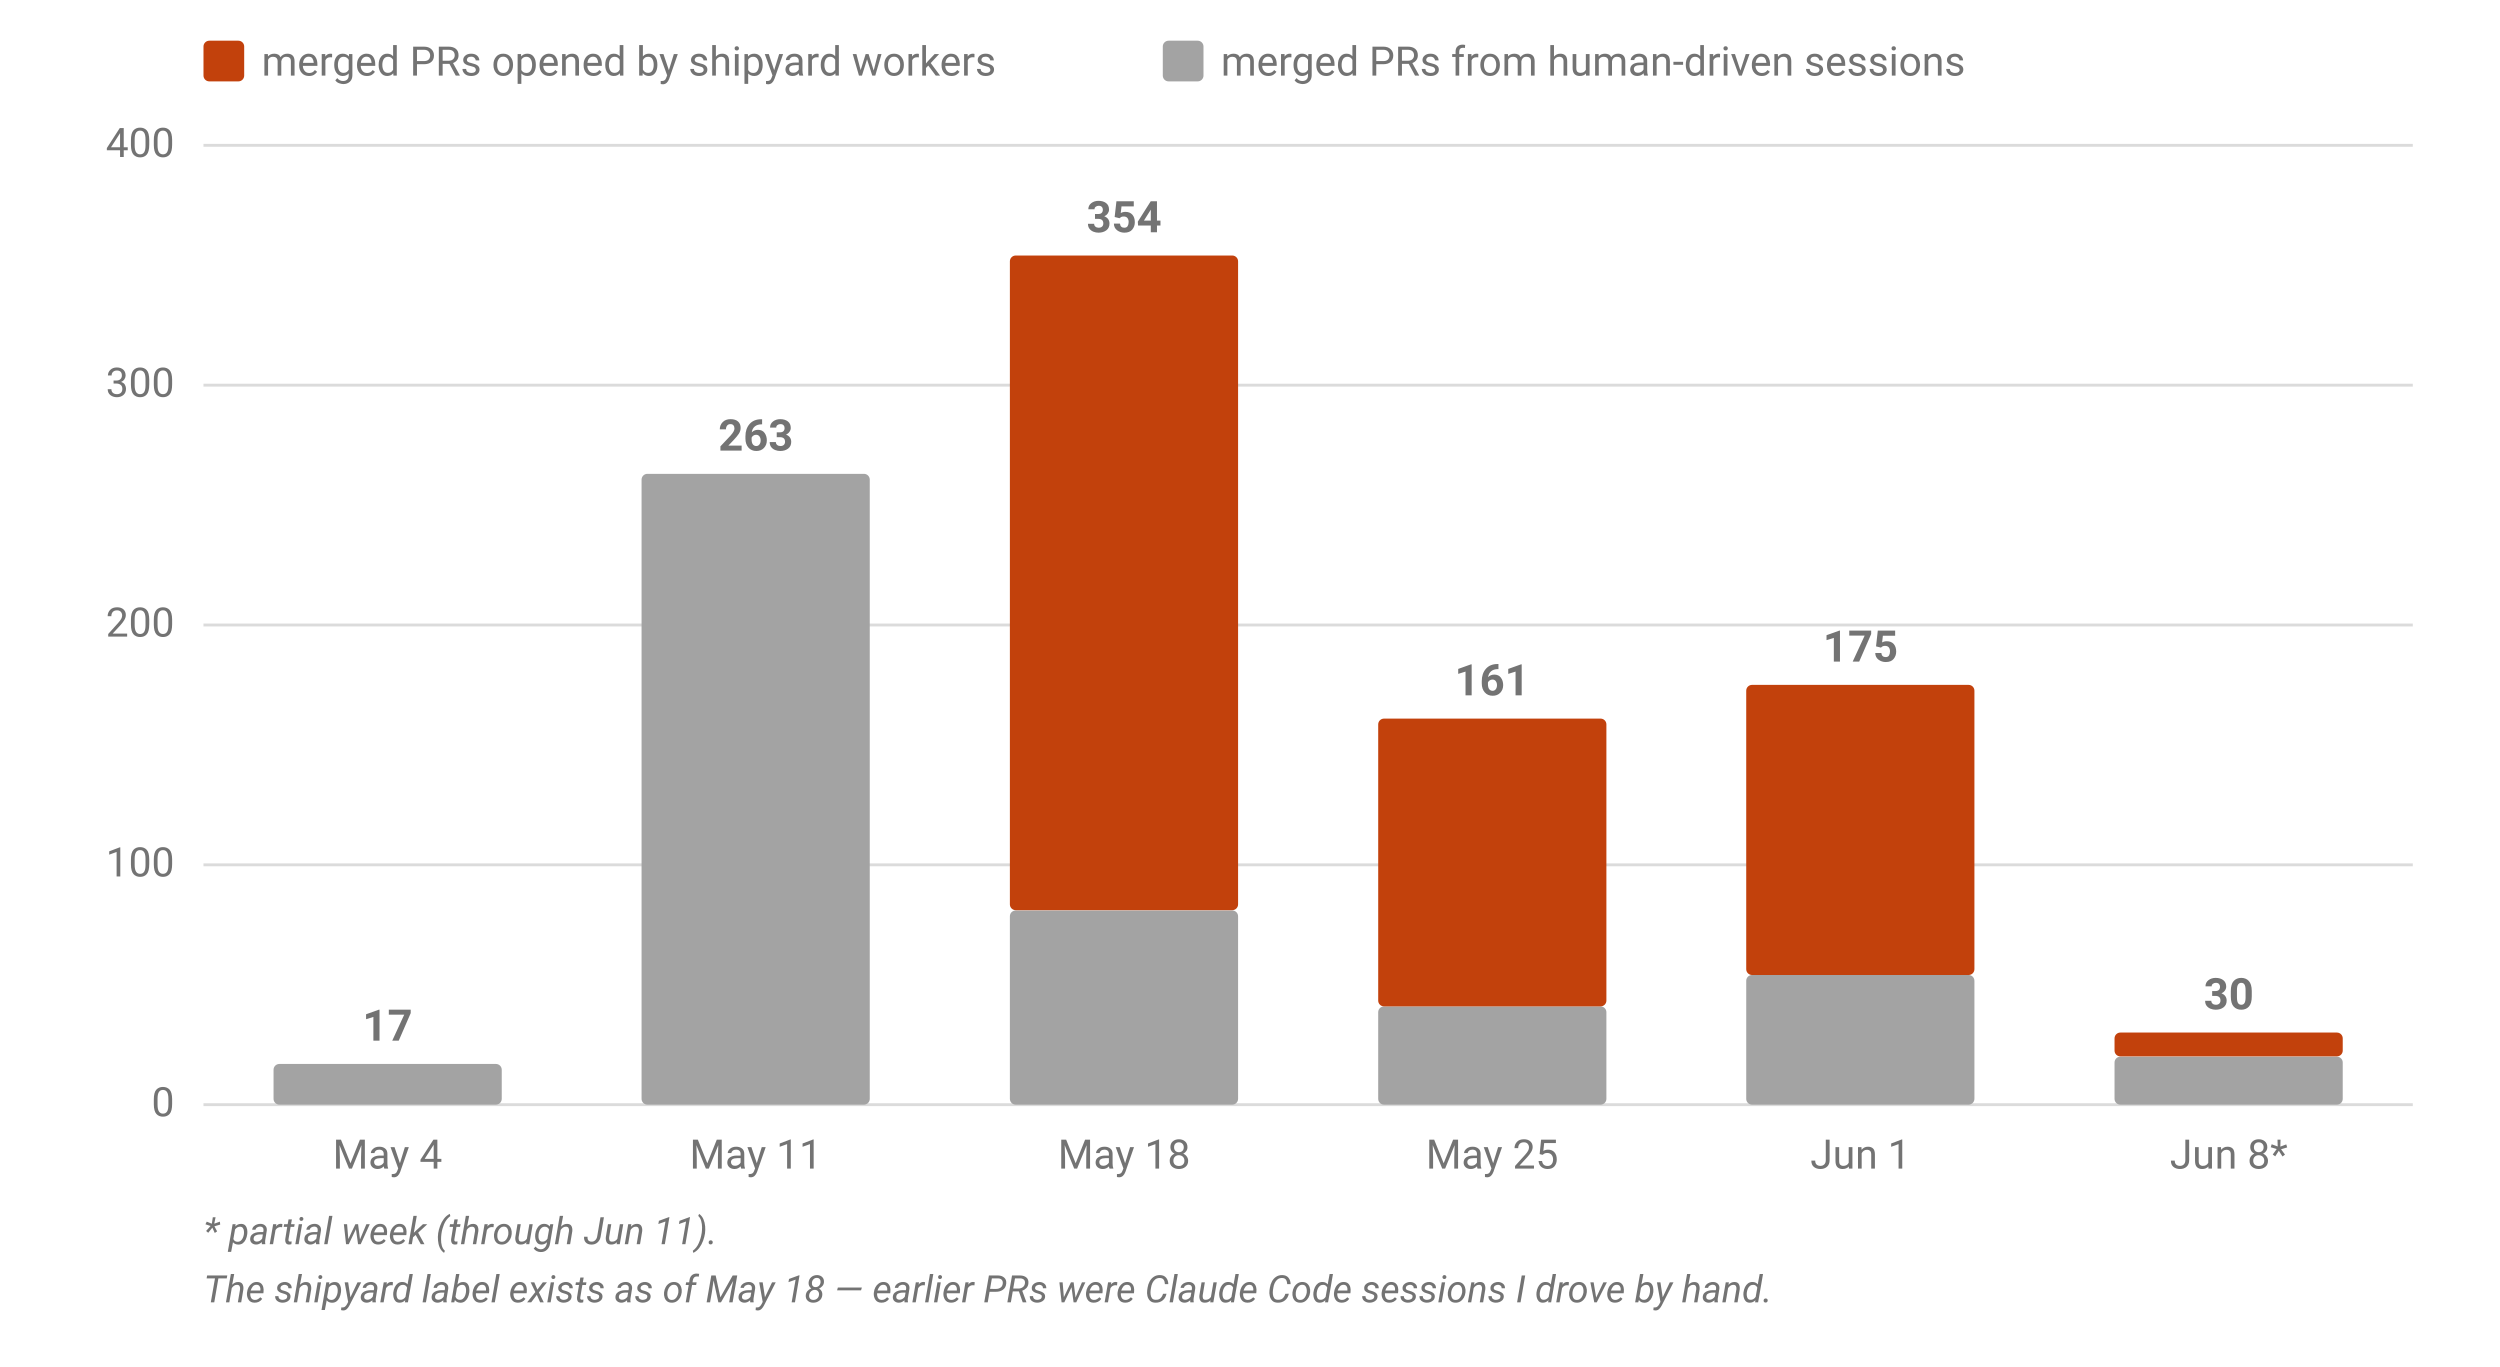
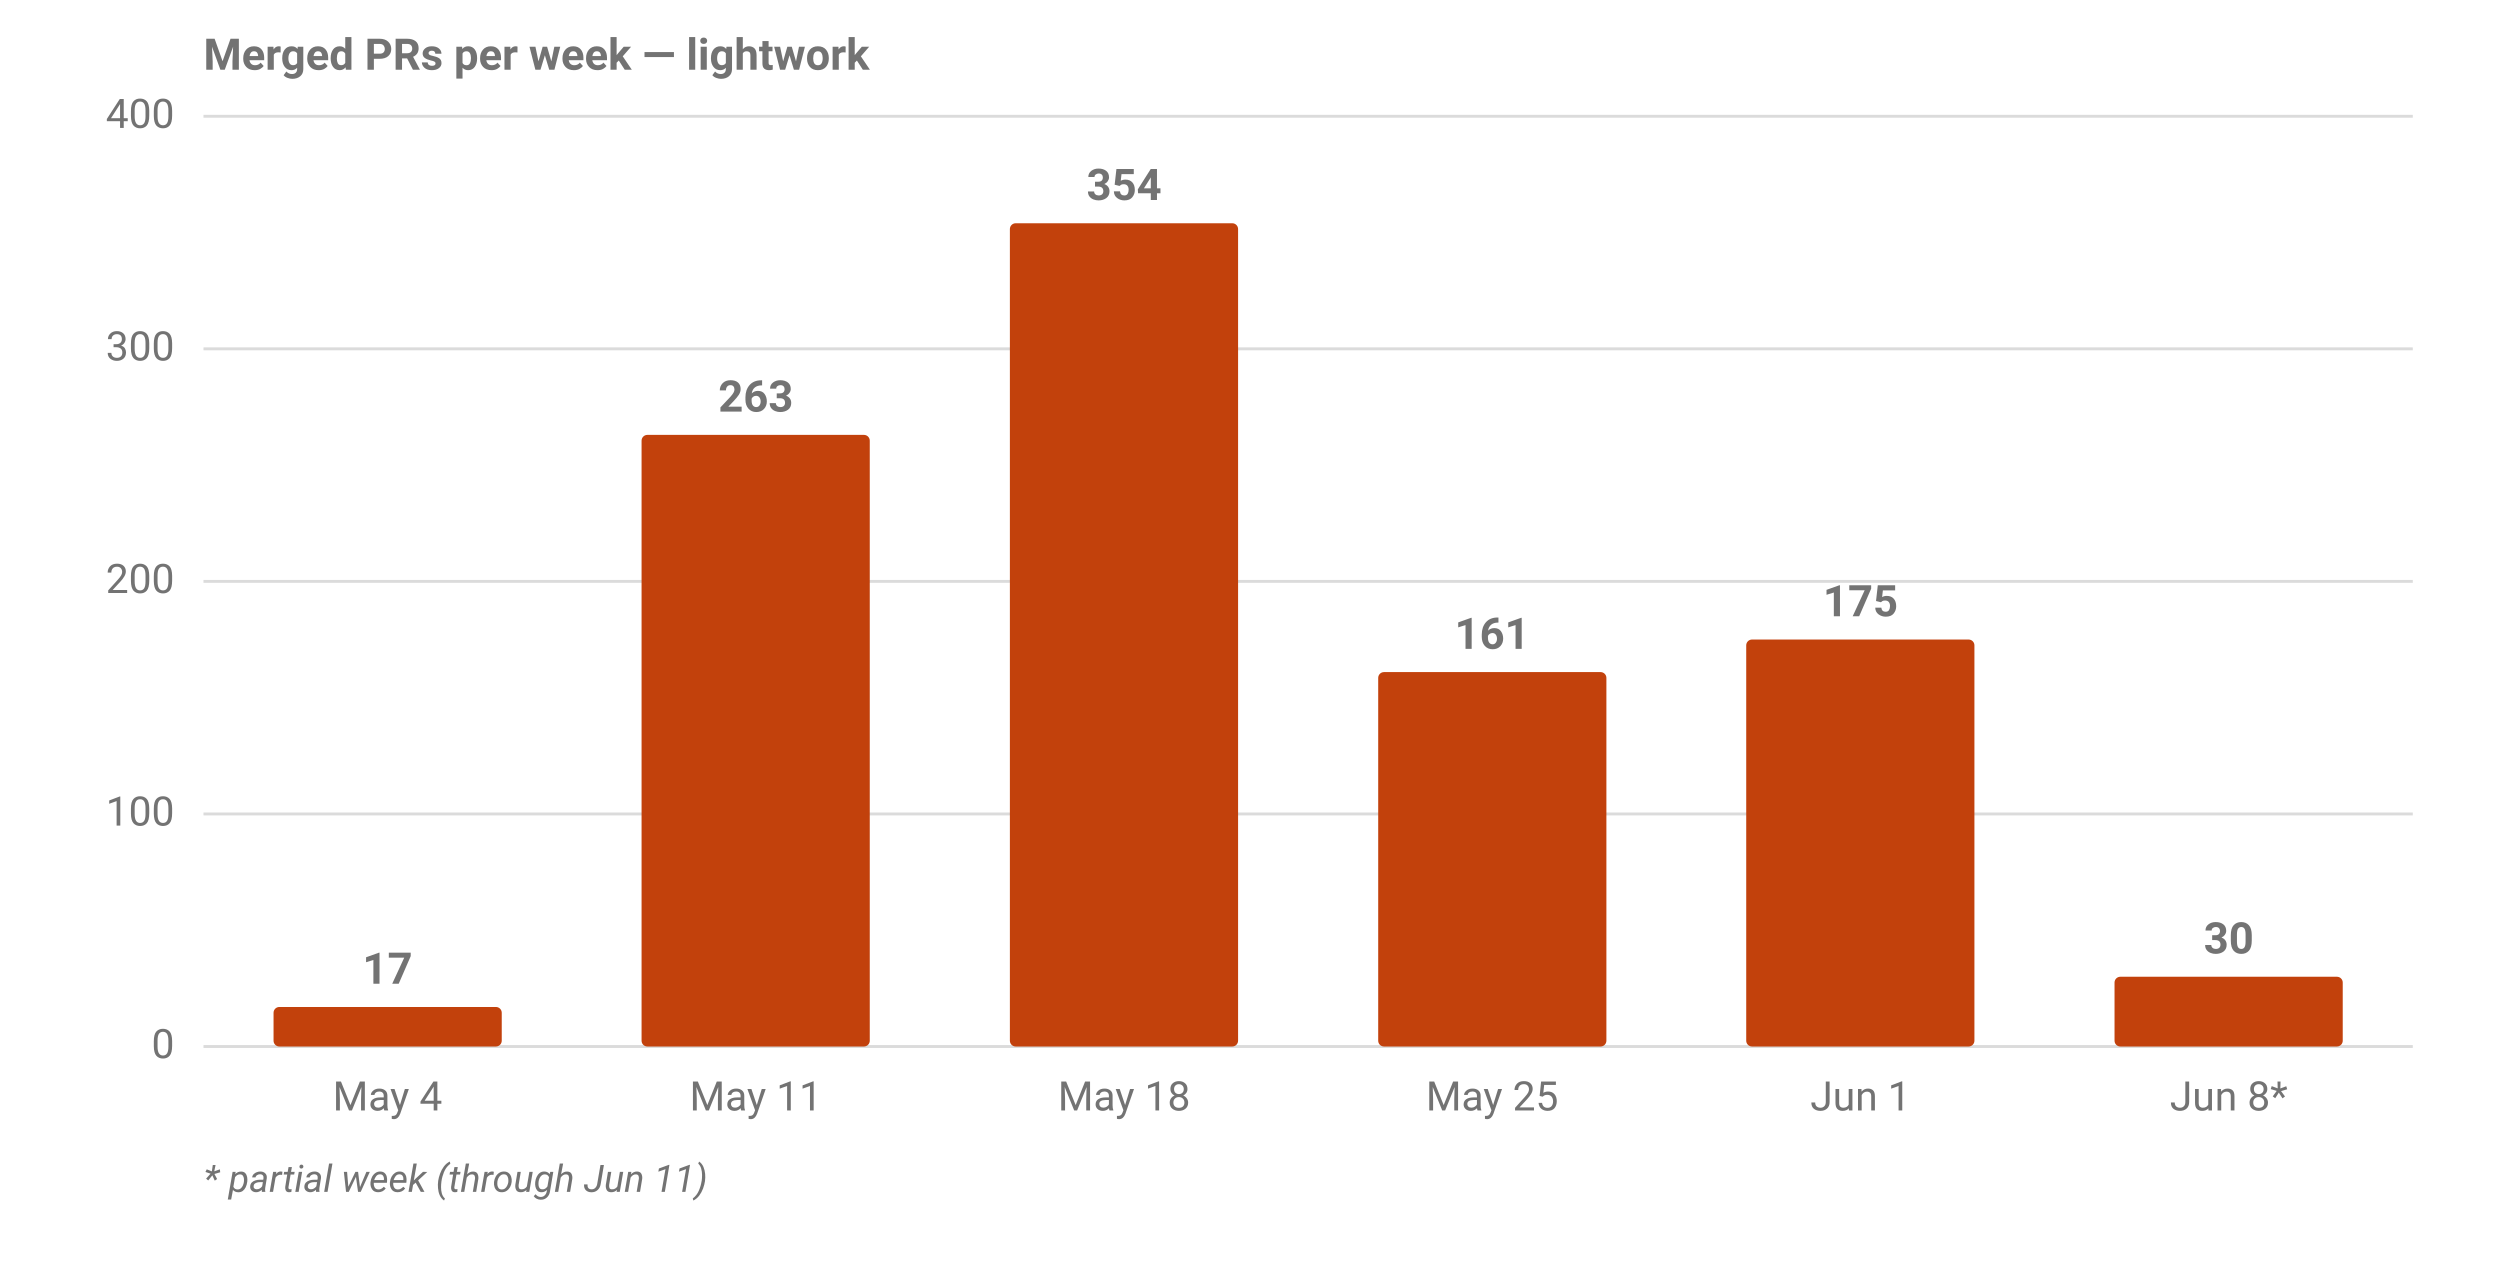
- <svg xmlns="http://www.w3.org/2000/svg" viewBox="0 0 860 470" font-family="-apple-system, BlinkMacSystemFont, 'Segoe UI', Roboto, 'Helvetica Neue', Arial, sans-serif" role="img" aria-labelledby="t d">
-   <rect x="70" y="14" width="14" height="14" fill="#C2410C" rx="2" />
-   <text x="90" y="26" font-size="14" fill="#737373">merged PRs opened by shipyard workers</text>
-   <rect x="400" y="14" width="14" height="14" fill="#A3A3A3" rx="2" />
-   <text x="420" y="26" font-size="14" fill="#737373">merged PRs from human-driven sessions</text>
-   <line x1="70" y1="380.0" x2="830" y2="380.0" stroke="#737373" stroke-opacity="0.25" stroke-width="1" />
-   <text x="60" y="384.0" text-anchor="end" font-size="14" fill="#737373">0</text>
-   <line x1="70" y1="297.5" x2="830" y2="297.5" stroke="#737373" stroke-opacity="0.25" stroke-width="1" />
-   <text x="60" y="301.5" text-anchor="end" font-size="14" fill="#737373">100</text>
-   <line x1="70" y1="215.0" x2="830" y2="215.0" stroke="#737373" stroke-opacity="0.25" stroke-width="1" />
-   <text x="60" y="219.0" text-anchor="end" font-size="14" fill="#737373">200</text>
-   <line x1="70" y1="132.5" x2="830" y2="132.5" stroke="#737373" stroke-opacity="0.25" stroke-width="1" />
-   <text x="60" y="136.5" text-anchor="end" font-size="14" fill="#737373">300</text>
-   <line x1="70" y1="50.0" x2="830" y2="50.0" stroke="#737373" stroke-opacity="0.25" stroke-width="1" />
-   <text x="60" y="54.0" text-anchor="end" font-size="14" fill="#737373">400</text>
-   <rect x="94.1" y="366.0" width="78.5" height="14.0" fill="#A3A3A3" rx="2" />
-   <text x="133.3" y="358.0" text-anchor="middle" font-size="15" font-weight="600" fill="#737373">17</text>
-   <text x="133.3" y="402" text-anchor="middle" font-size="14" fill="#737373">May 4</text>
-   <rect x="220.7" y="163.0" width="78.5" height="217.0" fill="#A3A3A3" rx="2" />
-   <text x="260.0" y="155.0" text-anchor="middle" font-size="15" font-weight="600" fill="#737373">263</text>
-   <text x="260.0" y="402" text-anchor="middle" font-size="14" fill="#737373">May 11</text>
-   <rect x="347.4" y="313.2" width="78.5" height="66.8" fill="#A3A3A3" rx="2" />
-   <rect x="347.4" y="87.9" width="78.5" height="225.2" fill="#C2410C" rx="2" />
-   <text x="386.7" y="79.9" text-anchor="middle" font-size="15" font-weight="600" fill="#737373">354</text>
-   <text x="386.7" y="402" text-anchor="middle" font-size="14" fill="#737373">May 18</text>
-   <rect x="474.1" y="346.2" width="78.5" height="33.8" fill="#A3A3A3" rx="2" />
-   <rect x="474.1" y="247.2" width="78.5" height="99.0" fill="#C2410C" rx="2" />
-   <text x="513.3" y="239.2" text-anchor="middle" font-size="15" font-weight="600" fill="#737373">161</text>
-   <text x="513.3" y="402" text-anchor="middle" font-size="14" fill="#737373">May 25</text>
-   <rect x="600.7" y="335.4" width="78.5" height="44.6" fill="#A3A3A3" rx="2" />
-   <rect x="600.7" y="235.6" width="78.5" height="99.8" fill="#C2410C" rx="2" />
-   <text x="640.0" y="227.6" text-anchor="middle" font-size="15" font-weight="600" fill="#737373">175</text>
-   <text x="640.0" y="402" text-anchor="middle" font-size="14" fill="#737373">Jun 1</text>
-   <rect x="727.4" y="363.5" width="78.5" height="16.5" fill="#A3A3A3" rx="2" />
-   <rect x="727.4" y="355.2" width="78.5" height="8.2" fill="#C2410C" rx="2" />
-   <text x="766.7" y="347.2" text-anchor="middle" font-size="15" font-weight="600" fill="#737373">30</text>
-   <text x="766.7" y="402" text-anchor="middle" font-size="14" fill="#737373">Jun 8*</text>
-   <text x="70" y="428" font-size="13" fill="#737373" font-style="italic">* partial week (through Jun 11).</text>
-   <text x="70" y="448" font-size="13" fill="#737373" font-style="italic">The shipyard label exists as of May 18 — earlier PRs were Claude Code sessions I drove by hand.</text>
+ <svg xmlns="http://www.w3.org/2000/svg" viewBox="0 0 860 440" font-family="-apple-system, BlinkMacSystemFont, 'Segoe UI', Roboto, 'Helvetica Neue', Arial, sans-serif" role="img" aria-labelledby="t d">
+   <text x="70" y="24" font-size="15" font-weight="600" fill="#737373">Merged PRs per week — lightwork</text>
+   <line x1="70" y1="360.0" x2="830" y2="360.0" stroke="#737373" stroke-opacity="0.25" stroke-width="1" />
+   <text x="60" y="364.0" text-anchor="end" font-size="14" fill="#737373">0</text>
+   <line x1="70" y1="280.0" x2="830" y2="280.0" stroke="#737373" stroke-opacity="0.25" stroke-width="1" />
+   <text x="60" y="284.0" text-anchor="end" font-size="14" fill="#737373">100</text>
+   <line x1="70" y1="200.0" x2="830" y2="200.0" stroke="#737373" stroke-opacity="0.25" stroke-width="1" />
+   <text x="60" y="204.0" text-anchor="end" font-size="14" fill="#737373">200</text>
+   <line x1="70" y1="120.0" x2="830" y2="120.0" stroke="#737373" stroke-opacity="0.25" stroke-width="1" />
+   <text x="60" y="124.0" text-anchor="end" font-size="14" fill="#737373">300</text>
+   <line x1="70" y1="40.0" x2="830" y2="40.0" stroke="#737373" stroke-opacity="0.25" stroke-width="1" />
+   <text x="60" y="44.0" text-anchor="end" font-size="14" fill="#737373">400</text>
+   <rect x="94.1" y="346.4" width="78.5" height="13.6" fill="#C2410C" rx="2" />
+   <text x="133.3" y="338.4" text-anchor="middle" font-size="15" font-weight="600" fill="#737373">17</text>
+   <text x="133.3" y="382" text-anchor="middle" font-size="14" fill="#737373">May 4</text>
+   <rect x="220.7" y="149.6" width="78.5" height="210.4" fill="#C2410C" rx="2" />
+   <text x="260.0" y="141.6" text-anchor="middle" font-size="15" font-weight="600" fill="#737373">263</text>
+   <text x="260.0" y="382" text-anchor="middle" font-size="14" fill="#737373">May 11</text>
+   <rect x="347.4" y="76.8" width="78.5" height="283.2" fill="#C2410C" rx="2" />
+   <text x="386.7" y="68.8" text-anchor="middle" font-size="15" font-weight="600" fill="#737373">354</text>
+   <text x="386.7" y="382" text-anchor="middle" font-size="14" fill="#737373">May 18</text>
+   <rect x="474.1" y="231.2" width="78.5" height="128.8" fill="#C2410C" rx="2" />
+   <text x="513.3" y="223.2" text-anchor="middle" font-size="15" font-weight="600" fill="#737373">161</text>
+   <text x="513.3" y="382" text-anchor="middle" font-size="14" fill="#737373">May 25</text>
+   <rect x="600.7" y="220.0" width="78.5" height="140.0" fill="#C2410C" rx="2" />
+   <text x="640.0" y="212.0" text-anchor="middle" font-size="15" font-weight="600" fill="#737373">175</text>
+   <text x="640.0" y="382" text-anchor="middle" font-size="14" fill="#737373">Jun 1</text>
+   <rect x="727.4" y="336.0" width="78.5" height="24.0" fill="#C2410C" rx="2" />
+   <text x="766.7" y="328.0" text-anchor="middle" font-size="15" font-weight="600" fill="#737373">30</text>
+   <text x="766.7" y="382" text-anchor="middle" font-size="14" fill="#737373">Jun 8*</text>
+   <text x="70" y="410" font-size="13" fill="#737373" font-style="italic">* partial week (through Jun 11)</text>
</svg>
